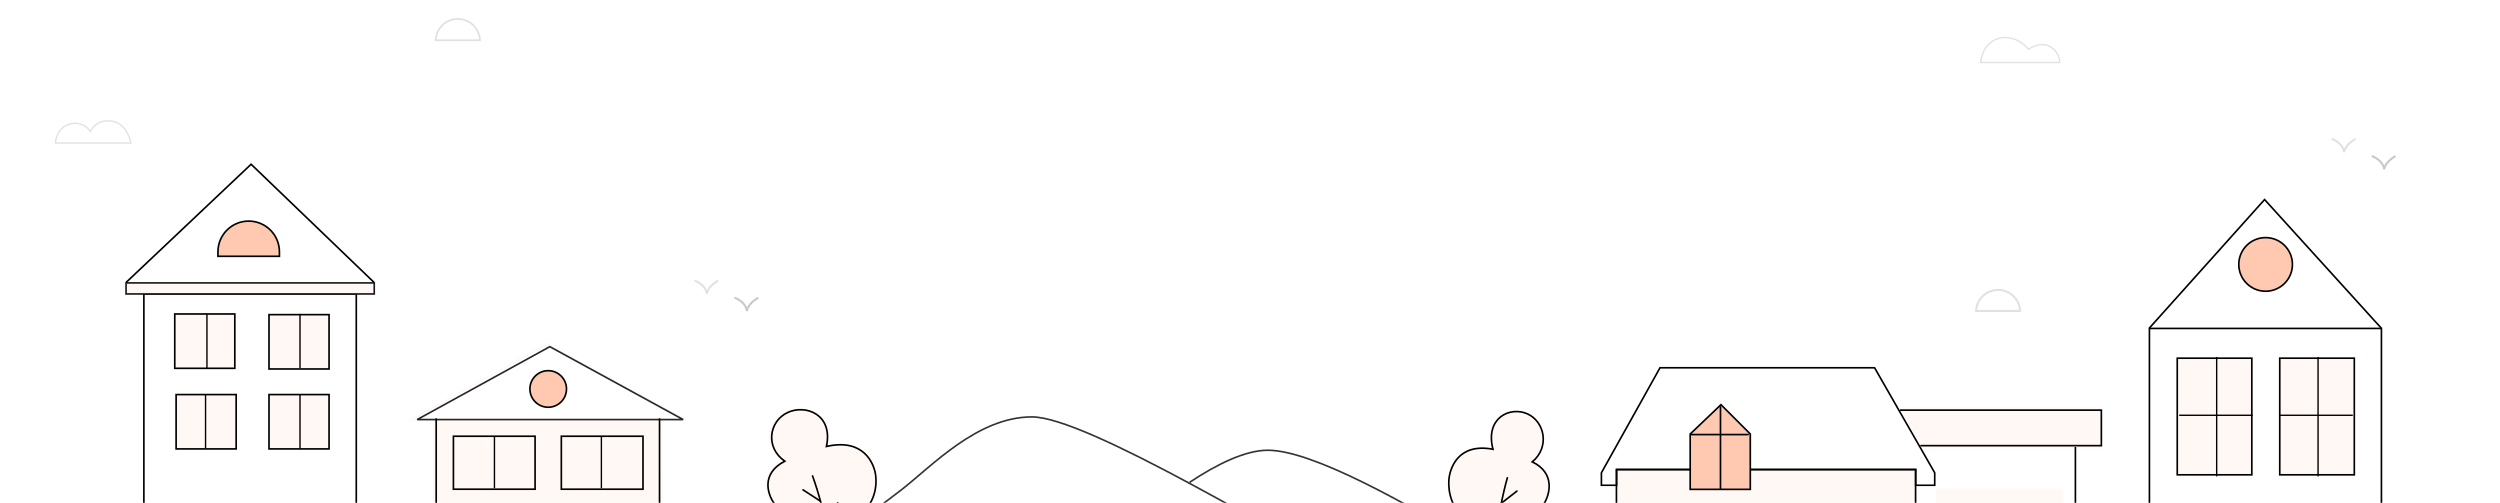
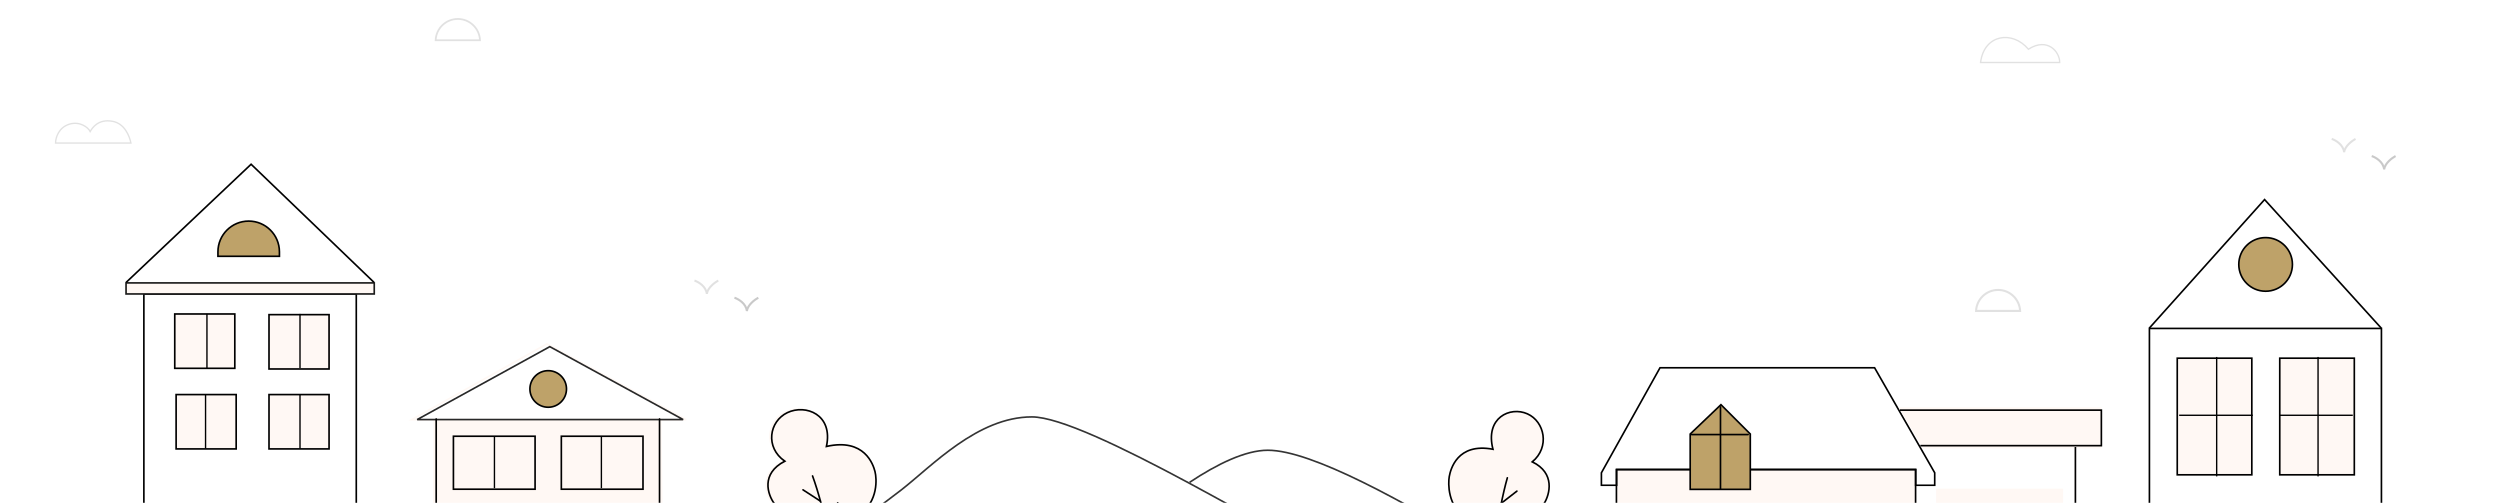
<svg xmlns="http://www.w3.org/2000/svg" width="1800" height="362" viewBox="0 0 1800 362" fill="none">
  <mask id="mask0_523_30226" style="mask-type:alpha" maskUnits="userSpaceOnUse" x="0" y="0" width="1800" height="362">
    <rect width="1800" height="362" fill="#FFF8F4" />
  </mask>
  <g mask="url(#mask0_523_30226)">
    <path d="M991.609 423.122C921.456 385.586 782.117 300.181 742.981 300.181C703.844 300.181 670.979 335.588 648.849 352.8L610 382.306" stroke="#343434" stroke-width="1.2" />
    <path d="M1071.68 397.946C1010.78 361.065 944.488 324.181 912.832 324.181C896.749 324.181 876.431 334.048 856.5 347.285" stroke="#343434" stroke-width="1.2" />
    <path d="M563.36 331.723C545.57 340.872 550.865 356.29 555.736 362.855C543.664 369.844 544.935 392.081 554.465 400.976C563.03 408.97 583.691 416.225 597.669 401.612C604.022 408.6 618 409.871 626.259 403.518C634.519 397.164 638.331 376.833 618 371.115C631.978 360.949 630.707 344.43 629.436 339.348C628.165 334.265 621.812 314.569 593.857 320.923C598.94 297.415 578.608 289.791 565.266 296.144C551.924 302.498 548.747 321.558 563.36 331.723Z" fill="#FFF8F4" />
    <path d="M565.05 332.067C547.562 341.061 552.766 356.218 557.555 362.671C545.688 369.542 546.937 391.402 556.306 400.146C564.725 408.004 585.036 415.136 598.777 400.77C605.022 407.641 618.763 408.89 626.882 402.644C635.002 396.398 638.749 376.412 618.763 370.791C632.503 360.798 631.254 344.559 630.005 339.562C628.756 334.566 622.51 315.204 595.029 321.45C600.026 298.34 580.039 290.846 566.923 297.091C553.807 303.337 550.684 322.074 565.05 332.067Z" fill="#FFF8F4" stroke="black" stroke-width="1.2" stroke-linecap="round" />
    <path d="M585.037 342.685C592.74 363.712 606.772 417.633 601.276 465.101" stroke="black" stroke-width="1.2" stroke-linecap="round" />
    <path d="M603.15 362.047L596.279 380.784" stroke="black" stroke-width="1.2" stroke-linecap="round" />
    <path d="M578.166 352.679L590.657 360.798" stroke="black" stroke-width="1.2" stroke-linecap="round" />
    <path d="M476.319 301.197L312.093 302.204L311.109 469.38H478.309L476.319 301.197Z" fill="#FFF8F4" />
    <path d="M494.044 302.18H296.355L393.725 247.594L494.044 302.18Z" stroke="#FFF8F4" stroke-width="1.2" stroke-linecap="round" />
    <path d="M491.855 302.095H300.355L395.855 249.595L491.855 302.095Z" stroke="#282828" stroke-width="1.2" stroke-linecap="round" />
-     <circle cx="394.707" cy="280.051" r="13.169" fill="#FFC8B1" stroke="black" stroke-width="1.2" />
+     <circle cx="394.707" cy="280.051" r="13.169" fill="#BEA269" stroke="black" stroke-width="1.2" />
    <rect x="326.461" y="314.091" width="58.795" height="38.141" stroke="black" stroke-width="1.2" />
    <rect x="404.159" y="314.091" width="58.795" height="38.141" stroke="black" stroke-width="1.2" />
    <path d="M314.059 301.688L314.059 468.888" stroke="black" stroke-width="1.2" stroke-linecap="round" />
    <path d="M474.867 301.688V365.126" stroke="black" stroke-width="1.2" stroke-linecap="round" />
    <rect x="1393.97" y="351.848" width="91.468" height="90.484" fill="#FFF8F4" />
    <path d="M356 314V351.5" stroke="black" />
    <path d="M433 314V351.5" stroke="black" />
    <path d="M1379.71 338.079H1163.83V469.38H1387.58V459.053H1379.71V338.079Z" fill="#FFF8F4" />
    <path d="M1153.01 349.39H1163.97V338.049H1379.29V349.39H1392.99V340.412L1349.71 264.806H1195.2L1153.01 340.412V349.39Z" stroke="black" stroke-width="1.2" stroke-linecap="round" />
    <path d="M1167.73 460.036H1379.22V338.079H1163.83V427.58" stroke="black" stroke-width="1.2" stroke-linecap="round" />
-     <path d="M1216.94 312.488V352.34H1260.21V312.488L1239.08 291.361L1216.94 312.488Z" fill="#FFC8B1" stroke="black" stroke-width="1.2" stroke-linecap="round" />
+     <path d="M1216.94 312.488V352.34H1260.21V312.488L1239.08 291.361L1216.94 312.488Z" fill="#BEA269" stroke="black" stroke-width="1.2" stroke-linecap="round" />
    <path d="M1238.75 292.993V352.136M1258.62 312.865H1217.93" stroke="black" stroke-width="1.2" stroke-linecap="round" />
    <path d="M1103.25 332.542C1119.92 340.613 1115.88 355.891 1111.78 362.52C1123.13 368.758 1123.1 390.49 1114.87 399.612C1107.48 407.809 1089.03 415.86 1075.56 402.282C1070.13 409.395 1057.47 411.297 1049.63 405.498C1041.78 399.698 1037.28 380.065 1055.5 373.526C1042.26 364.283 1042.57 348.123 1043.47 343.109C1044.37 338.096 1049.16 318.599 1074.93 323.463C1069.11 300.794 1087.24 292.399 1099.71 297.957C1112.18 303.515 1116.04 321.94 1103.25 332.542Z" fill="#FFF8F4" stroke="black" stroke-width="1.2" stroke-linecap="round" />
    <path d="M1085.29 344.033C1079.24 365.252 1069.03 419.387 1076.58 466.181" stroke="black" stroke-width="1.2" stroke-linecap="round" />
    <path d="M1092.17 353.608L1081.02 362.261" stroke="black" stroke-width="1.2" stroke-linecap="round" />
    <path d="M1547.58 236.478V470.396H1600.41V383.354H1660.9V470.396H1714.63V236.478H1547.58Z" stroke="black" stroke-width="1.2" stroke-linecap="round" />
-     <circle cx="1631.24" cy="190.38" r="19.311" fill="#FFC9B1" stroke="black" stroke-width="1.2" />
+     <circle cx="1631.24" cy="190.38" r="19.311" fill="#BEA269" stroke="black" stroke-width="1.2" />
    <rect x="1567.62" y="257.896" width="53.685" height="83.966" fill="#FFF8F4" stroke="black" stroke-width="1.2" />
    <path d="M1569 299H1622" stroke="black" />
    <path d="M1596 343L1596 257" stroke="black" />
    <rect x="1641.42" y="257.896" width="53.685" height="83.966" fill="#FFF8F4" stroke="black" stroke-width="1.2" />
    <path d="M1641 299H1694" stroke="black" />
    <path d="M1669 343L1669 257" stroke="black" />
    <path d="M256.523 211.695H103.584V470.363H148.826V381.845H208.821V470.363H256.523V211.695Z" stroke="black" stroke-width="1.2" stroke-linecap="round" />
    <path fill-rule="evenodd" clip-rule="evenodd" d="M90.756 203.692H269.461V211.652H90.756L90.756 203.692Z" fill="#FFF8F4" stroke="#1C1C1C" stroke-width="1.2" />
-     <path d="M156.916 181.322C156.916 169.098 166.826 159.188 179.051 159.188C191.276 159.188 201.186 169.098 201.186 181.322V184.543H156.916V181.322Z" fill="#FFC8B1" stroke="black" stroke-width="1.2" />
+     <path d="M156.916 181.322C156.916 169.098 166.826 159.188 179.051 159.188C191.276 159.188 201.186 169.098 201.186 181.322V184.543H156.916V181.322Z" fill="#BEA269" stroke="black" stroke-width="1.2" />
    <rect x="193.684" y="226.545" width="43.239" height="39.125" fill="#FFF8F4" stroke="black" stroke-width="1.2" />
    <rect x="193.684" y="284.093" width="43.239" height="39.125" fill="#FFF8F4" stroke="black" stroke-width="1.2" />
    <rect x="125.821" y="226.065" width="43.239" height="39.125" fill="#FFF8F4" stroke="black" stroke-width="1.2" />
    <path d="M216 226V265" stroke="black" />
    <path d="M149 226V265" stroke="black" />
    <rect x="126.805" y="284.093" width="43.239" height="39.125" fill="#FFF8F4" stroke="black" stroke-width="1.2" />
    <path d="M1512.98 293.328H1366.93L1384.63 322.834H1512.98V293.328Z" fill="#FFF8F4" />
    <path d="M1367.91 295.295H1512.98V320.867H1382.66" stroke="black" stroke-width="1.2" />
    <path d="M1494.29 321.85L1494.29 469.379" stroke="#FFF8F4" stroke-width="1.2" />
    <path d="M148 284V323" stroke="black" />
    <path d="M216 284V323" stroke="black" />
    <path d="M1494.29 321.85L1494.29 469.379" stroke="black" stroke-width="1.2" />
    <path d="M90.799 203.336L180.792 118.261L269.309 203.336" stroke="black" stroke-width="1.2" />
    <path d="M1547.5 236.257L1630.5 143.681L1714.5 236.257" stroke="black" stroke-width="1.2" />
    <g opacity="0.584">
      <path d="M528.818 214.351C531.563 215.266 537.189 218.468 537.738 223.957C538.287 219.565 543.456 215.723 545.972 214.351" stroke="#0C0C0C" stroke-opacity="0.21" stroke-width="1.5" />
      <path d="M528.818 214.351C531.563 215.266 537.189 218.468 537.738 223.957C538.287 219.565 543.456 215.723 545.972 214.351" stroke="#0C0C0C" stroke-opacity="0.21" stroke-width="1.5" />
      <path d="M500 202C502.745 202.915 508.371 206.117 508.92 211.606C509.469 207.215 514.638 203.372 517.154 202" stroke="#0C0C0C" stroke-opacity="0.21" stroke-width="1.5" />
      <path d="M94.286 103.003H40C40 99.417 42.054 91.657 50.27 89.31C57.606 87.214 63.475 91.755 64.942 94.689C66.409 92.081 70.811 85.397 81.081 87.353C89.772 89.009 93.145 97.787 94.286 103.003Z" stroke="#0C0C0C" stroke-opacity="0.21" />
      <path d="M1454.49 223.878H1422.77C1423.16 215.457 1430.11 208.75 1438.63 208.75C1447.15 208.75 1454.1 215.457 1454.49 223.878Z" stroke="#0C0C0C" stroke-opacity="0.21" stroke-width="1.5" />
      <path d="M345.593 28.978H313.663C314.004 20.455 321.021 13.65 329.628 13.65C338.235 13.65 345.252 20.455 345.593 28.978Z" stroke="#0C0C0C" stroke-opacity="0.21" stroke-width="1.3" />
      <path d="M1707.65 112.351C1710.39 113.266 1716.02 116.468 1716.57 121.957C1717.12 117.566 1722.28 113.723 1724.8 112.351" stroke="#0C0C0C" stroke-opacity="0.21" stroke-width="1.5" />
      <path d="M1707.65 112.351C1710.39 113.266 1716.02 116.468 1716.57 121.957C1717.12 117.566 1722.28 113.723 1724.8 112.351" stroke="#0C0C0C" stroke-opacity="0.21" stroke-width="1.5" />
      <path d="M1678.83 100C1681.57 100.915 1687.2 104.117 1687.75 109.606C1688.3 105.215 1693.47 101.372 1695.98 100" stroke="#0C0C0C" stroke-opacity="0.21" stroke-width="1.5" />
      <path d="M1483 45H1426C1428.55 24.621 1448.97 21.71 1460.46 35.434C1474.07 26.701 1483 37.098 1483 45Z" stroke="#0C0C0C" stroke-opacity="0.21" />
    </g>
  </g>
</svg>
